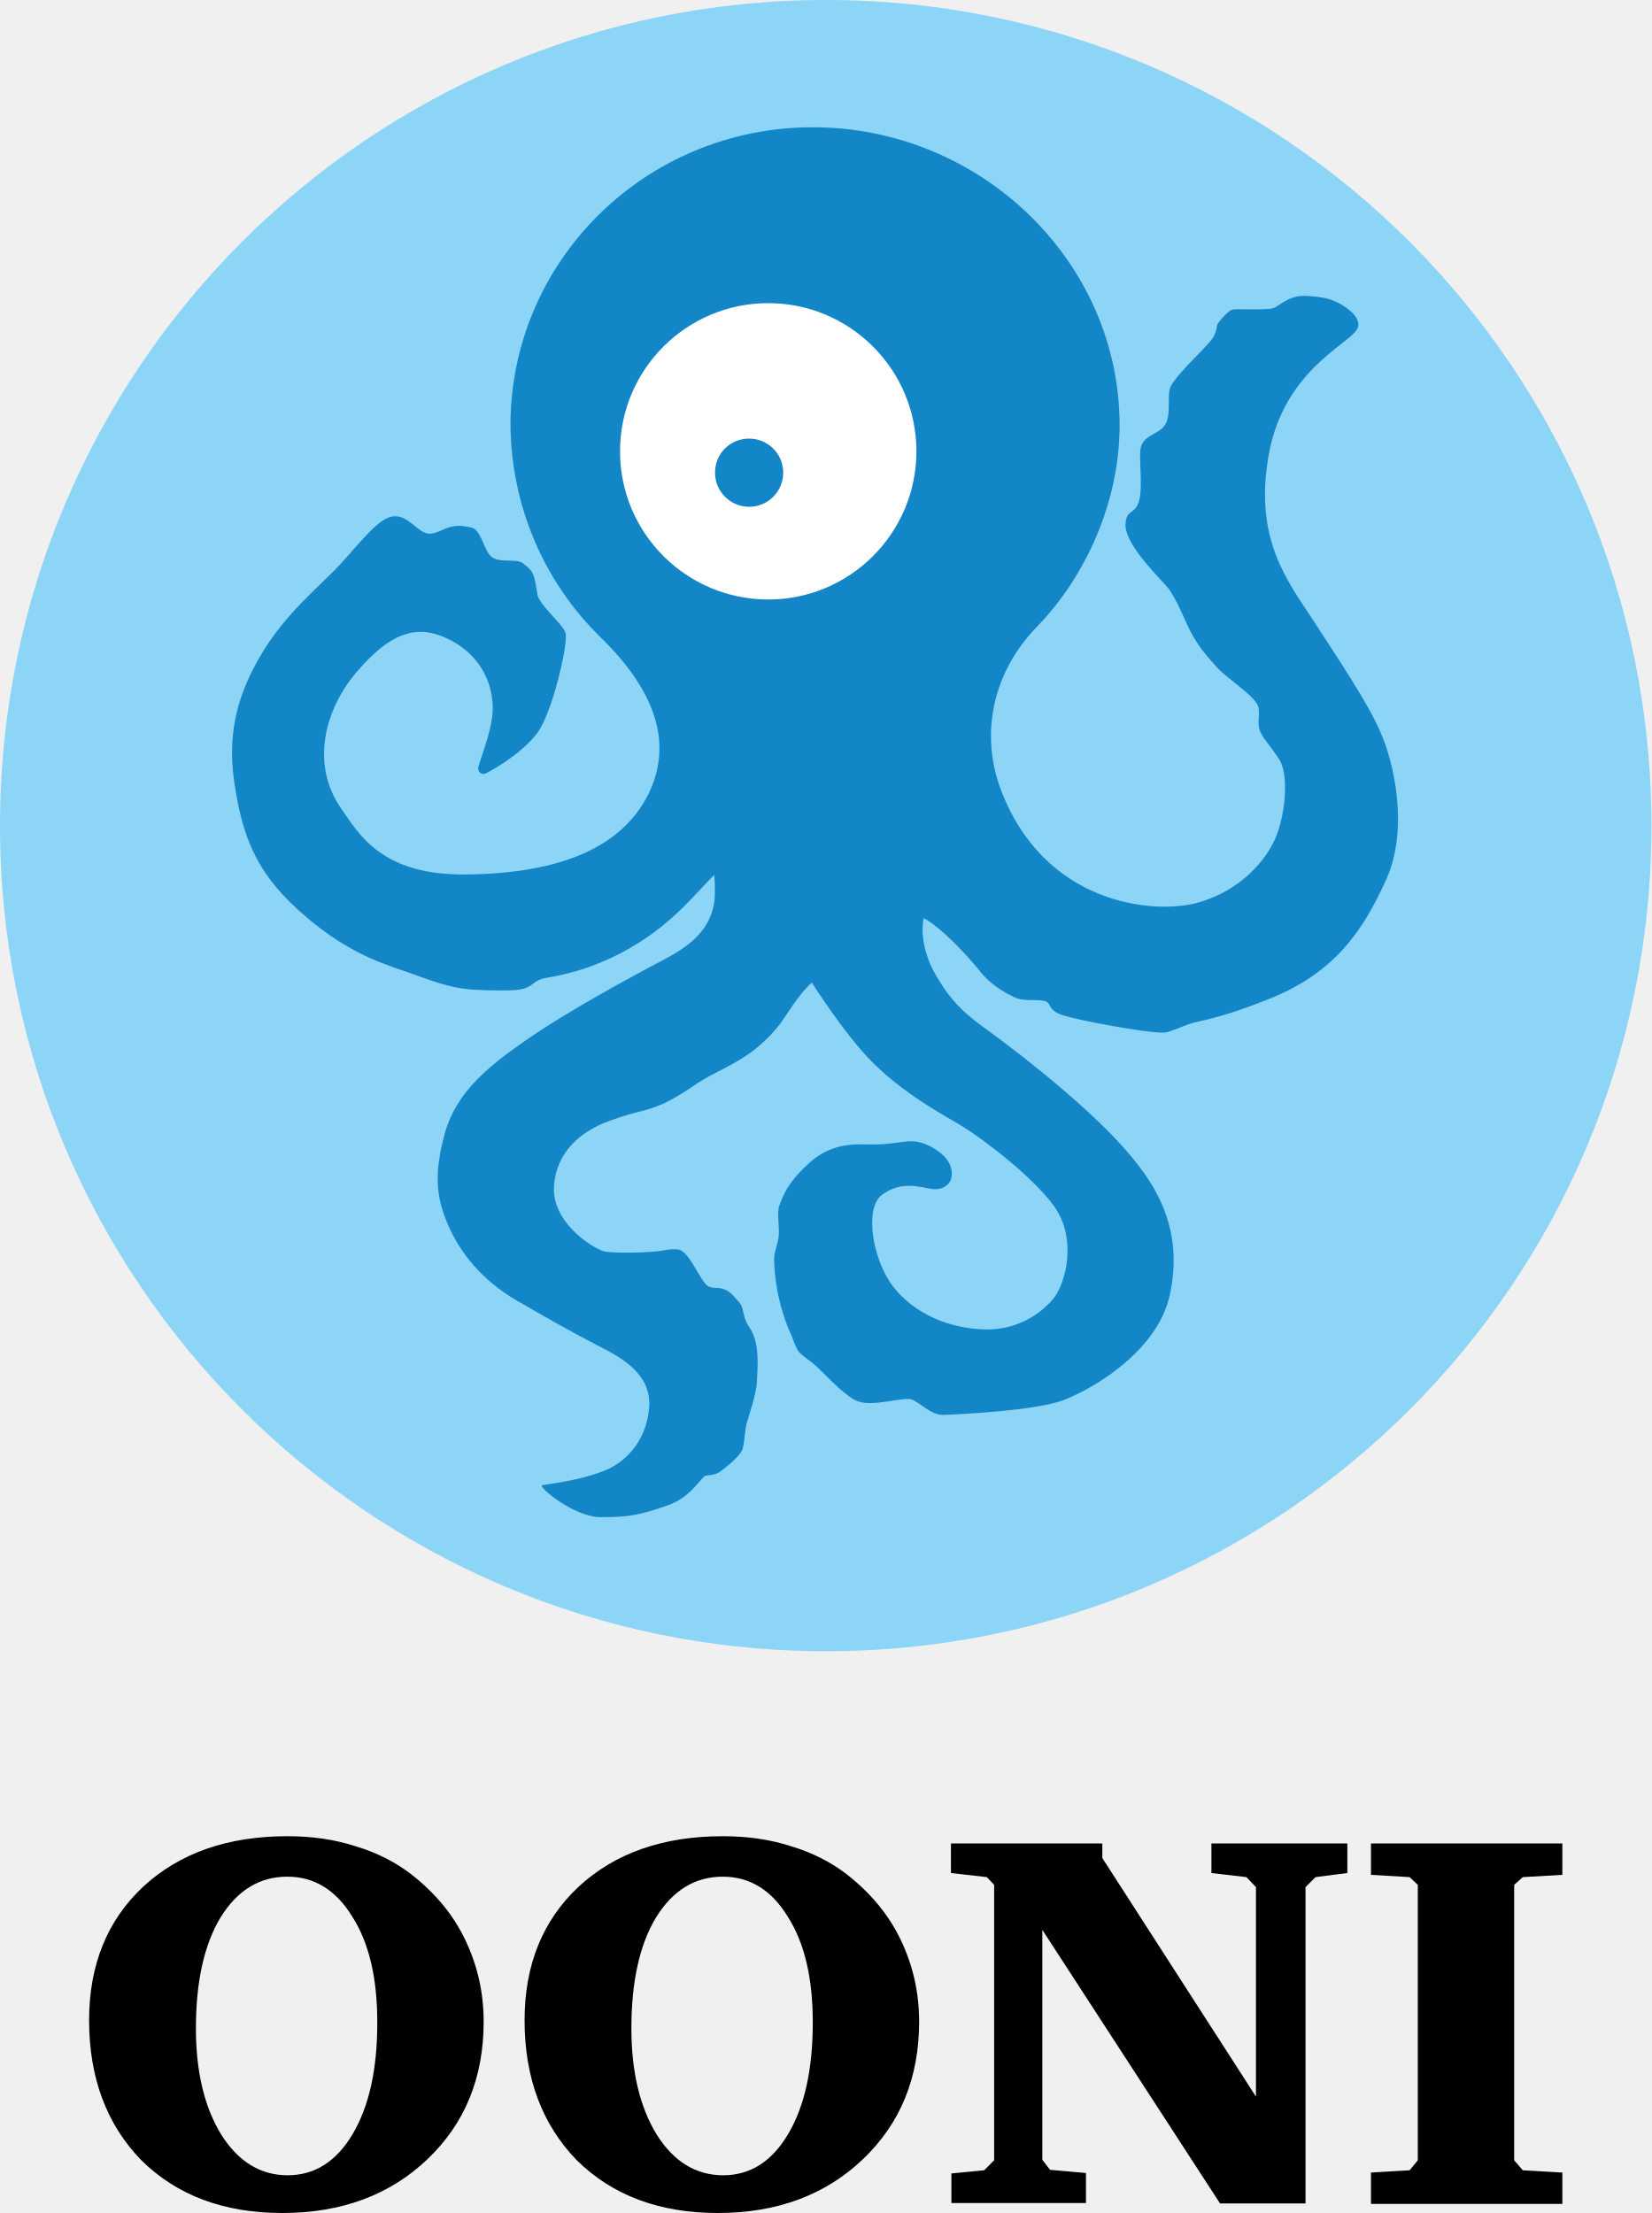
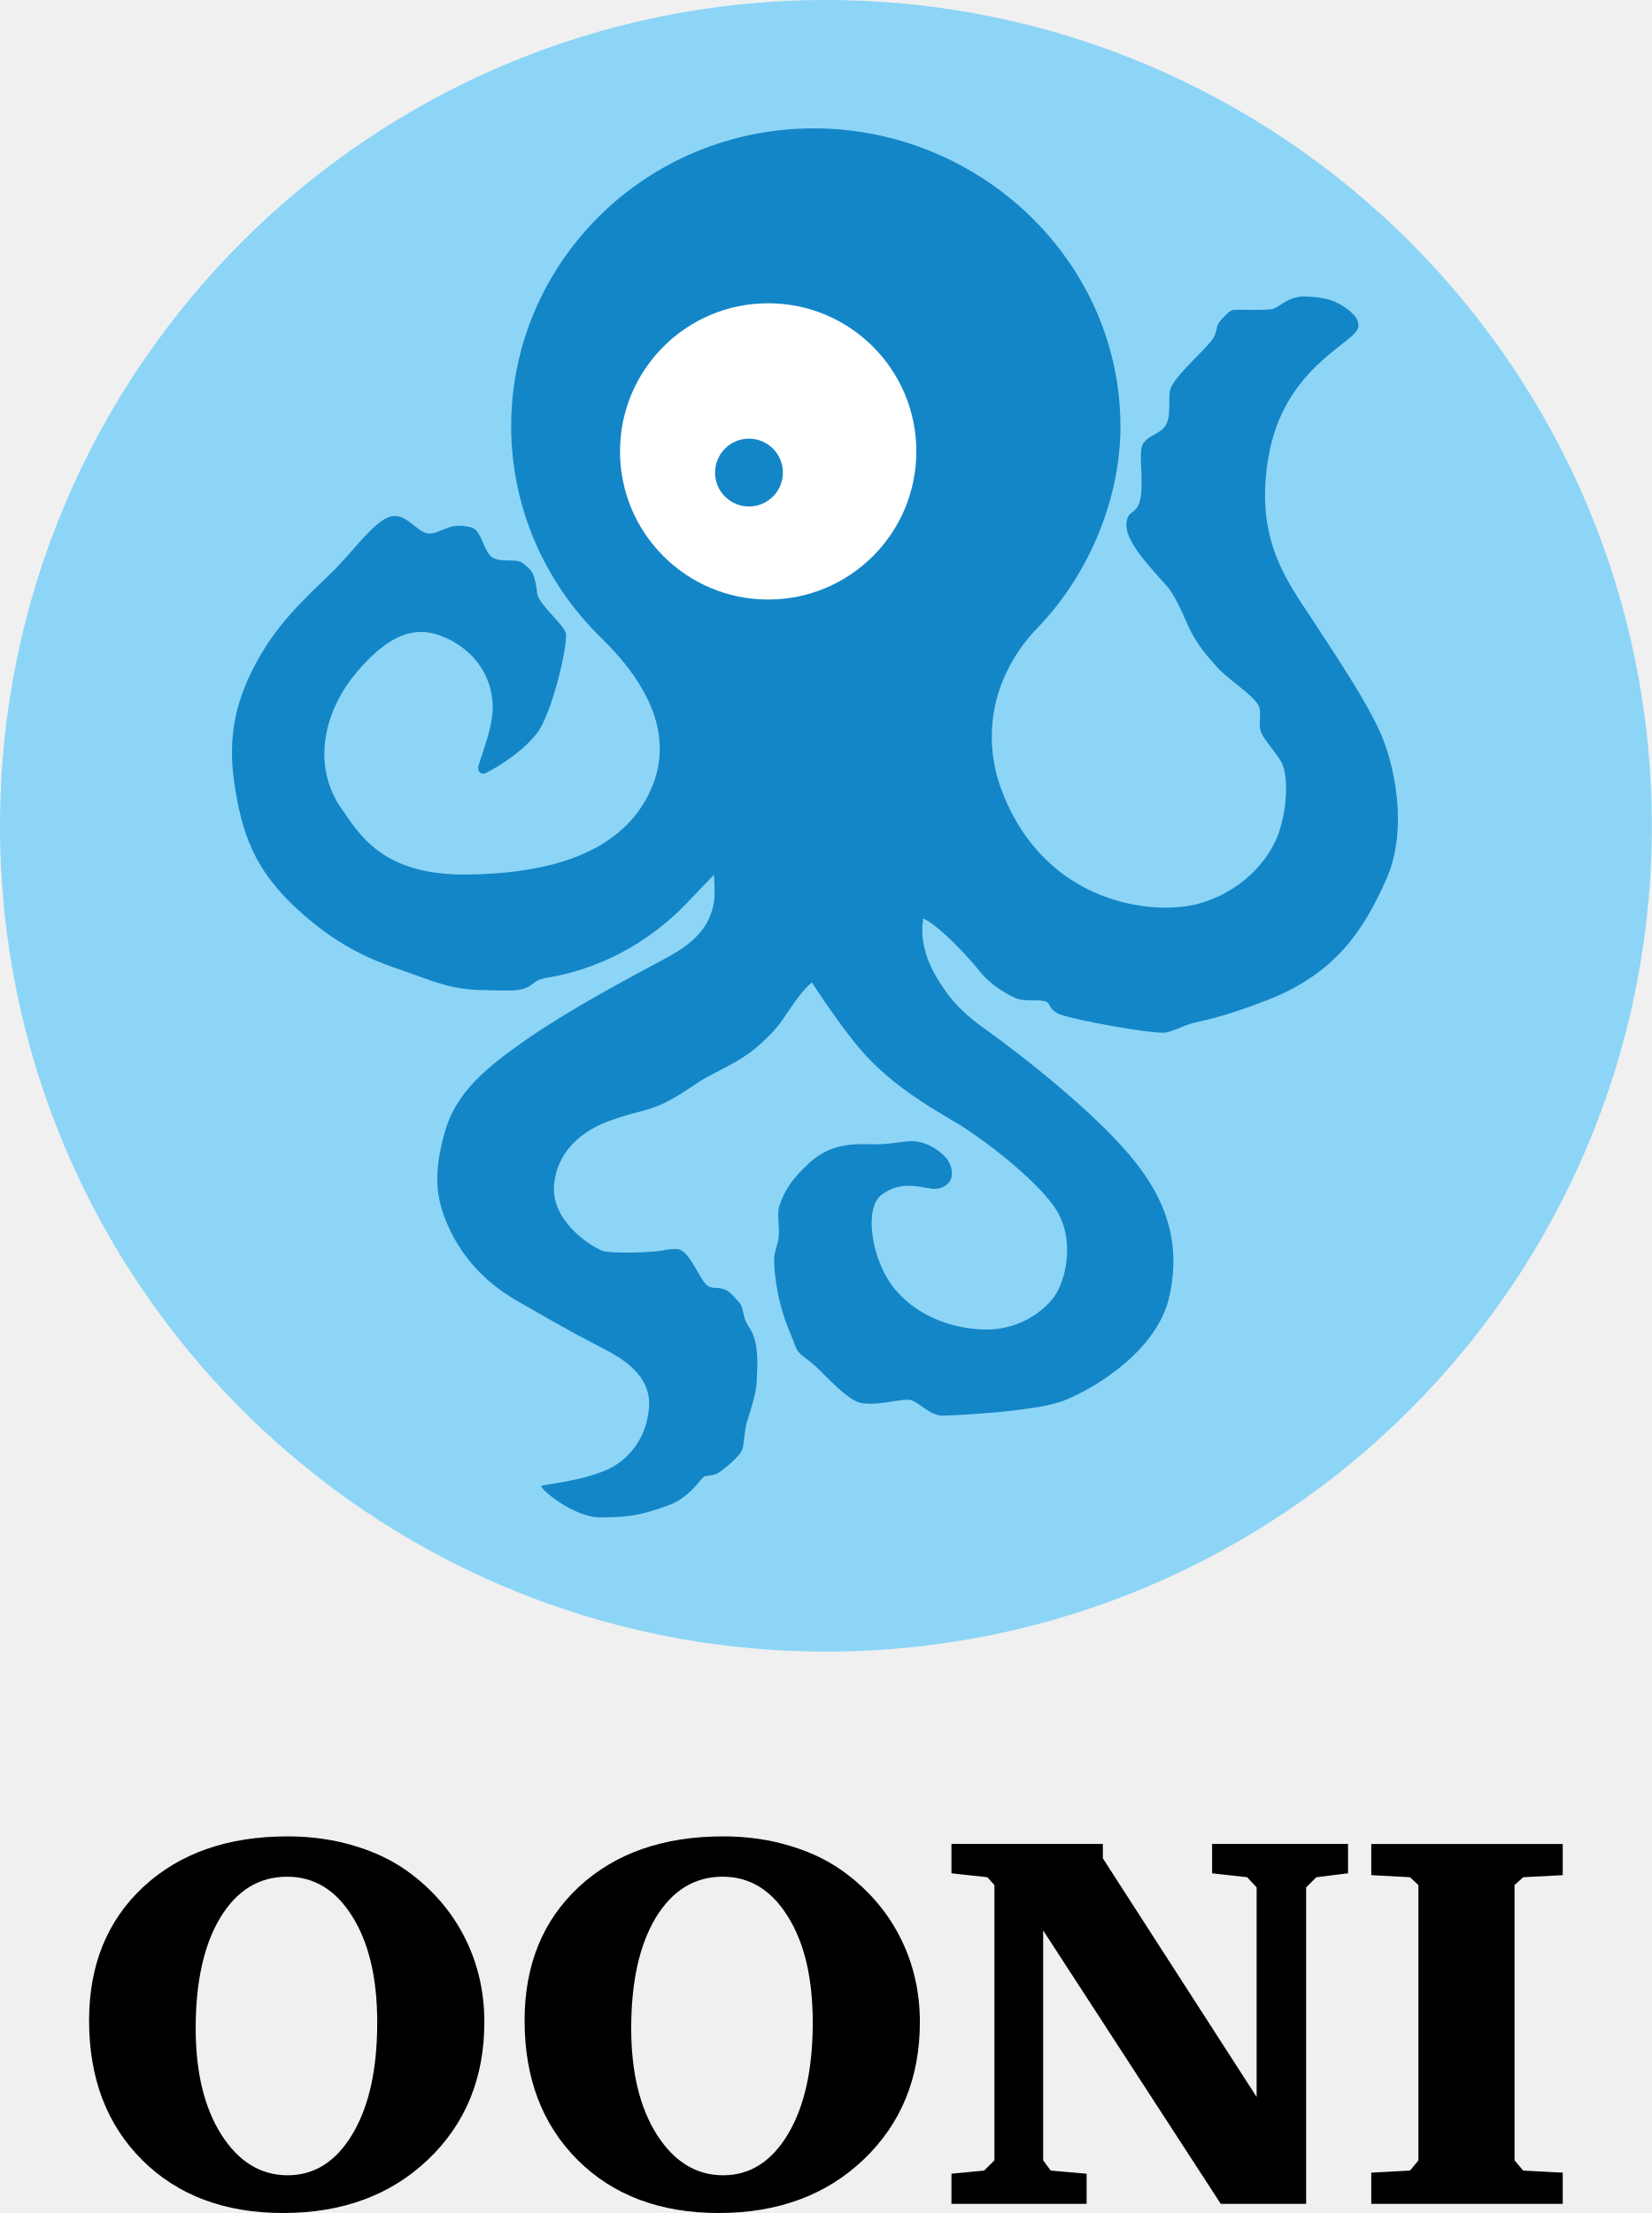
- <svg xmlns="http://www.w3.org/2000/svg" version="1.1" x="0px" y="0px" viewBox="0 0 363.3 486.9" enable-background="new 0 0 363.3 486.9" xml:space="preserve">
+ <svg xmlns="http://www.w3.org/2000/svg" version="1.1" x="0px" y="0px" viewBox="0 0 363.349 486.854" enable-background="new 0 0 363.349 486.854" xml:space="preserve">
  <g id="Layer_1">
</g>
  <g id="Logo">
    <g>
      <g>
        <g>
          <g>
-             <path fill="#8DD5F6" d="M181.7,0C282,0,363.3,81.3,363.3,181.7S282,363.3,181.7,363.3S0,282,0,181.7S81.3,0,181.7,0" />
+             <path fill="#8DD5F6" d="M181.675,0C282.01,0,363.349,81.339,363.349,181.675S282.01,363.349,181.675,363.349       S0,282.01,0,181.675S81.339,0,181.675,0" />
          </g>
        </g>
        <g>
          <g>
-             <path fill="#1386C8" d="M132.2,140.3c12.8,12.5,15.6,24,10.4,34.5c-5.7,11.3-18.7,17.4-40.2,17.6c-18.5,0.2-23.5-9-27.2-14.3       c-7.2-10.1-3.5-22.4,3.3-30.3c8.2-9.6,14.2-10.4,20.9-6.8c3.6,1.9,8.8,6.4,9,14.6c0.1,4.9-3.2,12.4-3.2,13.4       c0,1,0.8,1.5,1.6,1.2c0.8-0.4,7.5-3.9,11.3-8.8c3.4-4.3,7-20.1,6.3-22.2c-0.7-2-5.9-6.2-6.2-8.5c-0.2-1.3-0.4-3.1-1-4.5       c-0.4-1-1.6-1.8-2.2-2.3c-1.5-1.2-5.6,0.3-7.3-1.8c-1.4-1.8-2-5.5-3.9-6c-0.9-0.2-2.5-0.6-4.1-0.3c-2.2,0.4-3.8,1.8-5.5,1.6       c-2.4-0.3-4.4-4.1-7.6-3.8c-3.2,0.2-7.3,5.7-11.7,10.5c-4.4,4.8-12.2,10.8-17.8,20.5c-4,7-7.3,15.4-5.6,27.2       c1.7,11.8,4.6,19.8,14.1,28.4c9.8,8.9,17.6,11.5,23.5,13.5c5.8,2,9.9,3.9,16.2,4.1c2.2,0.1,6.8,0.2,8.4,0       c3.9-0.4,3.1-2.1,6.7-2.7c14.1-2.3,24.2-9.7,30.3-15.9c1.6-1.6,5.6-5.9,6.4-6.7c0.2,1.1,0.2,4.6,0.1,5.5       c-0.8,6.2-4.7,9.7-10.9,13c-8.9,4.7-21.7,11.7-30.5,17.8c-8.2,5.7-15.3,11.3-17.9,20.4c-2.5,9.1-2,14.3,0.8,20.6       c2.5,5.7,7.2,11.8,14.9,16.3c6.4,3.7,12,6.9,18.2,10.1c4.3,2.2,11.7,5.9,11,13.6c-0.7,7.9-5.8,12-9.2,13.5       c-5.9,2.6-14.1,3.3-14.4,3.5c-0.6,0.5,7.1,7,13,7c6.4,0,8.7-0.5,14.7-2.6c5.2-1.8,7.5-6.4,8.3-6.5c0.8-0.2,2.1-0.1,3.2-0.9       c1.1-0.8,4.6-3.5,5-5.1c0.4-1.6,0.5-4.3,0.9-5.7c0.4-1.4,2.1-6.3,2.2-8.9c0.1-2.6,0.8-8.6-1.6-12c-1.9-2.8-0.9-4.3-2.6-5.9       c-0.3-0.3-1.6-2.1-2.9-2.5c-1.6-0.6-2.5-0.1-3.6-0.7c-1.8-1-4.1-7.9-6.7-8.1c-1-0.1-2.1,0-3.1,0.2c-2.2,0.5-11.8,0.8-13.5,0.1       c-2.7-1-11.4-6.6-10.6-14.6c0.6-6.9,5.5-11.6,12.2-14c5.9-2.2,8-2,12.1-3.9c4-1.9,6.8-4.3,9.8-5.9c3-1.6,7.1-3.5,10.3-6.1       c1.8-1.5,3.6-3.2,5.2-5.3c1.4-1.8,4.2-6.7,7.1-9.2c4,6.2,8,11.6,10.9,14.9c7.4,8.6,17.4,13.8,22.2,16.7       c4.7,2.9,15.5,11.1,20.2,17.6c5,7,2.7,16.5,0,20.1c-2.4,3.1-7.8,7.2-15.2,7c-7.9-0.2-15.5-3.4-20.2-9.4       c-4.6-6-6.4-17.2-2.5-20.2c4.3-3.2,8.4-1.7,11-1.3c2.1,0.3,4-0.8,4.3-2.5c0.3-1.7-0.2-3.7-2.5-5.5c-1.2-0.9-3.4-2.5-6.5-2.5       c-1.7,0-4.8,0.8-9.1,0.7c-4.6-0.2-9.1,0.3-13.2,4.1c-3.4,3.1-5.3,5.6-6.6,9.5c-0.5,1.5,0.1,4.7-0.1,6.6c-0.2,1.9-1,3.4-1,4.9       c0,2.2,0.3,4.9,0.8,7.6c0.6,2.9,1.6,6.3,3,9.3c0.5,1.2,1,2.9,1.7,3.7c0.8,0.9,2.5,1.9,4,3.3c2.9,2.8,6.3,6.5,8.9,7.5       c3.3,1.3,9.9-1,11.8-0.4c1.9,0.6,4.2,3.5,7.1,3.4c2.9-0.1,20.4-0.9,26.5-3.3c7.6-3,20.6-11.3,23.2-22.9       c3.2-14.3-2.8-24.1-8.9-31.2c-7.4-8.8-21.4-20.2-31.9-27.8c-6-4.3-8.3-7.6-10.6-11.5c-1.8-3-3.6-8-2.7-12.6       c4.3,2.3,10.5,9.3,12.3,11.6c2.3,2.9,5.3,4.7,7.6,5.8c2,1,4.6,0.4,6.5,0.8c1.9,0.3,0.6,1.9,4,3.1c3.5,1.2,18.7,4,22.4,3.9       c1.5-0.1,3.5-1.2,5.9-2c2.3-0.7,6.2-1,17-5.3c14.8-5.8,21-15.2,26.1-26.5c5-11.3,1.6-25.7-1.3-32.3       c-2.9-6.6-8.7-15.2-14.6-24.3c-5.9-9-13.3-18.2-10-36.7s17.4-24.2,19.4-27.6c1.6-2.7-3.2-5.5-4.4-6c-1.4-0.7-3-1.2-6.8-1.4       c-0.2,0-0.5,0-0.7,0c-3.3,0.1-5.1,2.2-6.5,2.7c-1.5,0.5-8,0.1-8.9,0.3c-1,0.2-2.7,2.3-3.1,2.8c-0.7,0.9-0.1,1.2-1.1,3.1       c-0.9,1.9-7.5,7.5-9.4,10.9c-1,1.8,0.1,5.7-1.1,8.2c-1.2,2.5-4.7,2.4-5.5,5.2c-0.6,2,0.5,8.6-0.4,11.8c-0.9,3.3-2.8,1.8-3,5.2       c-0.2,4.8,8.2,12.4,9.7,14.5c1.4,2.2,2,3.5,3.8,7.5c2,4.5,4.6,7.3,6.6,9.5c2,2.3,7.5,5.7,8.9,8.2c0.8,1.4-0.1,3.9,0.5,5.6       c0.5,1.6,2,3,4.2,6.3c2.3,3.3,1.5,11.8-0.5,17c-2.1,5.2-7.7,12-17.3,14.7c-9.6,2.7-33.7,0.5-43.3-24.8c-4.4-11.6-2.4-25.3,8-36       c10.4-10.7,18.1-27.1,18.1-44.2c0-36.2-30.7-65.6-67.5-65.6s-66.5,29.4-66.5,65.6C112.5,111.2,119.5,127.9,132.2,140.3z" />
+             <path fill="#1386C8" d="M132.242,140.329c12.764,12.461,15.648,24.041,10.415,34.482c-5.663,11.297-18.716,17.403-40.17,17.582       c-18.491,0.156-23.492-9.027-27.242-14.305c-7.192-10.119-3.468-22.395,3.277-30.278c8.194-9.576,14.243-10.403,20.896-6.82       c3.57,1.922,8.846,6.402,8.966,14.568c0.071,4.863-3.219,12.397-3.219,13.351c0,0.954,0.776,1.55,1.61,1.192       c0.836-0.358,7.534-3.902,11.326-8.762c3.392-4.347,7.033-20.146,6.319-22.173c-0.716-2.026-5.87-6.241-6.228-8.506       c-0.213-1.346-0.371-3.067-1.005-4.478c-0.432-0.963-1.617-1.849-2.245-2.333c-1.55-1.194-5.603,0.298-7.272-1.789       c-1.43-1.788-2.026-5.543-3.933-6.019c-0.867-0.218-2.533-0.567-4.057-0.256c-2.189,0.447-3.835,1.768-5.539,1.566       c-2.38-0.278-4.411-4.053-7.63-3.813c-3.201,0.236-7.271,5.721-11.682,10.49c-4.411,4.769-12.241,10.791-17.762,20.504       c-4.002,7.042-7.272,15.379-5.603,27.18c1.67,11.802,4.576,19.755,14.067,28.43c9.761,8.924,17.642,11.504,23.483,13.531       c5.843,2.026,9.894,3.917,16.213,4.113c2.178,0.067,6.815,0.211,8.353,0.045c3.893-0.418,3.101-2.131,6.727-2.729       c14.125-2.324,24.183-9.698,30.296-15.924c1.555-1.584,5.636-5.941,6.397-6.693c0.191,1.085,0.249,4.567,0.125,5.472       c-0.847,6.201-4.716,9.672-10.917,12.979c-8.851,4.72-21.703,11.658-30.516,17.826c-8.152,5.708-15.341,11.255-17.87,20.358       c-2.529,9.104-2.022,14.329,0.759,20.609c2.538,5.728,7.165,11.843,14.919,16.311c6.415,3.695,12.029,6.945,18.217,10.123       c4.258,2.187,11.707,5.892,11.033,13.647c-0.683,7.863-5.774,12.023-9.229,13.529c-5.935,2.589-14.067,3.265-14.416,3.541       c-0.612,0.489,7.08,6.991,12.982,6.953c6.446-0.04,8.731-0.474,14.708-2.569c5.198-1.822,7.461-6.364,8.304-6.533       c0.843-0.169,2.077-0.069,3.203-0.887c1.099-0.798,4.593-3.499,5.014-5.1c0.421-1.602,0.507-4.298,0.928-5.732       c0.421-1.433,2.107-6.279,2.191-8.891c0.085-2.614,0.761-8.599-1.581-12.034c-1.94-2.847-0.928-4.342-2.551-5.879       c-0.269-0.256-1.631-2.06-2.878-2.527c-1.613-0.603-2.456-0.076-3.612-0.718c-1.846-1.026-4.051-7.945-6.717-8.137       c-0.972-0.069-2.102-0.011-3.085,0.225c-2.191,0.529-11.783,0.778-13.506,0.114c-2.665-1.026-11.358-6.575-10.621-14.583       c0.636-6.88,5.536-11.562,12.179-13.994c5.934-2.171,8.008-1.98,12.054-3.919c3.99-1.911,6.787-4.34,9.821-5.941       c3.034-1.602,7.143-3.519,10.261-6.133c1.779-1.49,3.561-3.179,5.245-5.298c1.443-1.809,4.199-6.722,7.14-9.158       c4.024,6.153,7.957,11.571,10.861,14.939c7.374,8.555,17.448,13.76,22.168,16.71c4.72,2.949,15.55,11.068,20.19,17.557       c4.974,6.953,2.696,16.478-0.044,20.102c-2.371,3.139-7.754,7.209-15.172,7.04c-7.934-0.18-15.535-3.435-20.188-9.442       c-4.636-5.986-6.442-17.223-2.487-20.188c4.253-3.188,8.421-1.67,11.042-1.35c2.053,0.251,4.004-0.843,4.342-2.529       c0.336-1.686-0.211-3.71-2.487-5.479c-1.208-0.939-3.43-2.496-6.495-2.458c-1.68,0.02-4.847,0.834-9.142,0.685       c-4.56-0.158-9.051,0.329-13.175,4.142c-3.392,3.139-5.339,5.617-6.607,9.549c-0.483,1.495,0.102,4.711-0.1,6.624       c-0.202,1.933-0.999,3.446-1.014,4.934c-0.024,2.211,0.338,4.918,0.841,7.559c0.561,2.941,1.63,6.339,2.954,9.347       c0.541,1.232,0.977,2.919,1.673,3.666c0.845,0.91,2.46,1.851,3.991,3.345c2.898,2.827,6.259,6.477,8.908,7.525       c3.29,1.303,9.947-0.97,11.802-0.38c1.853,0.589,4.235,3.494,7.1,3.41c2.867-0.084,20.431-0.91,26.49-3.326       c7.57-3.021,20.629-11.342,23.196-22.924c3.165-14.28-2.834-24.05-8.855-31.197c-7.434-8.824-21.381-20.222-31.904-27.773       c-6.028-4.324-8.313-7.614-10.644-11.54c-1.771-2.983-3.648-8.023-2.707-12.646c4.337,2.271,10.532,9.342,12.345,11.6       c2.335,2.905,5.31,4.673,7.612,5.803c2.037,1.001,4.58,0.427,6.518,0.765c1.938,0.336,0.55,1.924,4.006,3.105       c3.457,1.179,18.736,4.004,22.413,3.875c1.502-0.053,3.515-1.217,5.892-1.962c2.276-0.714,6.168-1.034,16.976-5.256       c14.821-5.79,21.049-15.232,26.058-26.523c5.009-11.291,1.617-25.709-1.304-32.26c-2.921-6.551-8.655-15.246-14.556-24.266       c-5.901-9.02-13.295-18.227-9.998-36.713s17.408-24.155,19.414-27.553c1.604-2.72-3.17-5.47-4.36-6.037       c-1.444-0.685-3.014-1.219-6.807-1.386c-0.236-0.011-0.467-0.013-0.689-0.004c-3.343,0.12-5.123,2.218-6.5,2.68       c-1.493,0.5-8.039,0.104-8.946,0.293c-0.992,0.207-2.731,2.302-3.103,2.836c-0.65,0.939-0.149,1.174-1.076,3.114       c-0.928,1.938-7.541,7.454-9.353,10.893c-0.97,1.842,0.118,5.652-1.063,8.181c-1.179,2.529-4.72,2.405-5.474,5.178       c-0.554,2.04,0.505,8.593-0.387,11.791c-0.925,3.314-2.843,1.82-2.963,5.2c-0.169,4.762,8.25,12.354,9.683,14.545       c1.433,2.193,2.009,3.483,3.781,7.489c1.977,4.469,4.638,7.254,6.64,9.525c2.004,2.271,7.516,5.75,8.94,8.184       c0.79,1.354-0.071,3.939,0.465,5.634c0.505,1.602,1.953,3.005,4.228,6.293c2.276,3.286,1.513,11.842-0.545,17.012       c-2.058,5.172-7.667,12.025-17.261,14.717c-9.594,2.692-33.684,0.489-43.331-24.822c-4.437-11.642-2.4-25.262,7.966-35.977       c10.365-10.715,18.097-27.104,18.122-44.176c0-36.219-30.741-65.579-67.487-65.579s-66.535,29.36-66.535,65.579       C112.463,111.203,119.477,127.868,132.242,140.329z" />
          </g>
        </g>
        <g>
          <g>
-             <path fill="#FFFFFF" d="M169,66.7c18,0,32.6,14.6,32.6,32.6c0,18-14.6,32.6-32.6,32.6s-32.6-14.6-32.6-32.6       C136.4,81.3,151,66.7,169,66.7" />
+             <path fill="#FFFFFF" d="M168.976,66.717c17.999,0,32.591,14.59,32.591,32.591c0,17.999-14.592,32.589-32.591,32.589       s-32.591-14.59-32.591-32.589C136.385,81.307,150.977,66.717,168.976,66.717" />
          </g>
        </g>
        <g>
          <g>
-             <path fill="#1386C8" d="M164.8,96.5c4.1,0,7.5,3.3,7.5,7.5c0,4.1-3.3,7.5-7.5,7.5c-4.1,0-7.5-3.3-7.5-7.5       C157.3,99.8,160.6,96.5,164.8,96.5" />
+             <path fill="#1386C8" d="M164.751,96.507c4.12,0,7.46,3.339,7.46,7.46c0,4.12-3.339,7.46-7.46,7.46       c-4.12,0-7.46-3.339-7.46-7.46C157.292,99.847,160.631,96.507,164.751,96.507" />
          </g>
        </g>
        <g>
          <g>
-             <path d="M301.6,484.8V478l8.5-0.5l1.8-2.2v-60.6l-1.8-1.7l-8.5-0.5v-6.9h42.1v6.9l-8.7,0.5l-1.9,1.7v60.6l1.9,2.2l8.7,0.5v6.9       H301.6z M209.3,484.8v-6.6l7.2-0.7l2.2-2.2v-60.6l-1.6-1.7l-7.9-0.9v-6.5h33.3v3.2l33.8,52.5v-46.1l-2.1-2.2l-7.7-0.9v-6.5       h29.9v6.5l-7,0.9l-2.2,2.2v69.6h-18.8l-39.1-60.2v50.6l1.7,2.2l7.9,0.7v6.6H209.3z M159,412.9c-6.1,0-11,3-14.7,9       c-3.6,6-5.4,14.1-5.4,24.4c0,9.6,1.9,17.4,5.6,23.4c3.8,6,8.7,8.9,14.6,8.9c5.9,0,10.7-3,14.3-9.1c3.6-6.1,5.4-14.2,5.4-24.5       c0-9.8-1.8-17.5-5.5-23.3C169.7,415.8,164.9,412.9,159,412.9 M115.4,444.5c0-12.2,4-22,11.9-29.4c8-7.4,18.6-11.1,31.7-11.1       c5.4,0,10.4,0.7,15,2.2c4.7,1.4,8.8,3.5,12.3,6.2c5.1,4,9.1,8.7,11.8,14.3c2.7,5.6,4.1,11.6,4.1,18.1       c0,12.3-4.1,22.4-12.4,30.3c-8.2,7.8-18.8,11.8-31.9,11.8c-12.9,0-23.2-3.9-31-11.6C119.3,467.5,115.4,457.2,115.4,444.5        M63.2,412.9c-6.1,0-11,3-14.7,9c-3.6,6-5.4,14.1-5.4,24.4c0,9.6,1.9,17.4,5.6,23.4c3.8,6,8.7,8.9,14.6,8.9s10.7-3,14.3-9.1       c3.6-6.1,5.4-14.2,5.4-24.5c0-9.8-1.8-17.5-5.5-23.3C73.9,415.8,69.1,412.9,63.2,412.9 M19.6,444.5c0-12.2,4-22,11.9-29.4       c8-7.4,18.6-11.1,31.7-11.1c5.4,0,10.4,0.7,15,2.2c4.7,1.4,8.8,3.5,12.3,6.2c5.1,4,9.1,8.7,11.8,14.3       c2.7,5.6,4.1,11.6,4.1,18.1c0,12.3-4.1,22.4-12.4,30.3c-8.2,7.8-18.8,11.8-31.9,11.8c-12.9,0-23.2-3.9-31-11.6       C23.5,467.5,19.6,457.2,19.6,444.5" />
+             <path d="M301.634,484.837v-6.856l8.528-0.461l1.844-2.247v-60.558l-1.844-1.73l-8.528-0.46v-6.858h42.121v6.858l-8.702,0.46       l-1.9,1.73v60.558l1.9,2.247l8.702,0.461v6.856H301.634z M209.292,484.837v-6.626l7.202-0.692l2.247-2.247v-60.558l-1.555-1.73       l-7.894-0.863v-6.455h33.305v3.17l33.822,52.491v-46.096l-2.075-2.247l-7.721-0.863v-6.455h29.905v6.455l-6.973,0.863       l-2.247,2.247v69.605h-18.783l-39.066-60.154v50.589l1.67,2.247l7.894,0.692v6.626H209.292z M158.956,412.87       c-6.146,0-11.044,2.996-14.694,8.989c-3.612,5.992-5.416,14.116-5.416,24.372c0,9.643,1.882,17.441,5.646,23.394       c3.802,5.953,8.662,8.931,14.578,8.931c5.915,0,10.679-3.034,14.291-9.104c3.61-6.07,5.416-14.232,5.416-24.488       c0-9.758-1.824-17.535-5.474-23.336C169.691,415.79,164.909,412.87,158.956,412.87 M115.394,444.504       c0-12.178,3.977-21.972,11.927-29.386c7.99-7.414,18.574-11.12,31.749-11.12c5.378,0,10.39,0.729,15.039,2.189       c4.685,1.421,8.797,3.495,12.33,6.222c5.147,3.957,9.086,8.72,11.812,14.291c2.727,5.57,4.091,11.62,4.091,18.149       c0,12.292-4.129,22.377-12.388,30.251c-8.221,7.837-18.841,11.754-31.864,11.754c-12.868,0-23.202-3.879-30.999-11.638       C119.292,467.456,115.394,457.219,115.394,444.504 M63.155,412.87c-6.146,0-11.044,2.996-14.692,8.989       c-3.612,5.992-5.418,14.116-5.418,24.372c0,9.643,1.882,17.441,5.648,23.394c3.802,5.953,8.662,8.931,14.578,8.931       s10.679-3.034,14.289-9.104c3.612-6.07,5.418-14.232,5.418-24.488c0-9.758-1.826-17.535-5.474-23.336       C73.892,415.79,69.11,412.87,63.155,412.87 M19.595,444.504c0-12.178,3.975-21.972,11.927-29.386       c7.99-7.414,18.573-11.12,31.749-11.12c5.378,0,10.39,0.729,15.039,2.189c4.685,1.421,8.797,3.495,12.33,6.222       c5.147,3.957,9.084,8.72,11.812,14.291c2.727,5.57,4.089,11.62,4.089,18.149c0,12.292-4.129,22.377-12.388,30.251       c-8.219,7.837-18.841,11.754-31.862,11.754c-12.87,0-23.202-3.879-31.001-11.638C23.494,467.456,19.595,457.219,19.595,444.504       " />
          </g>
        </g>
      </g>
    </g>
  </g>
</svg>
